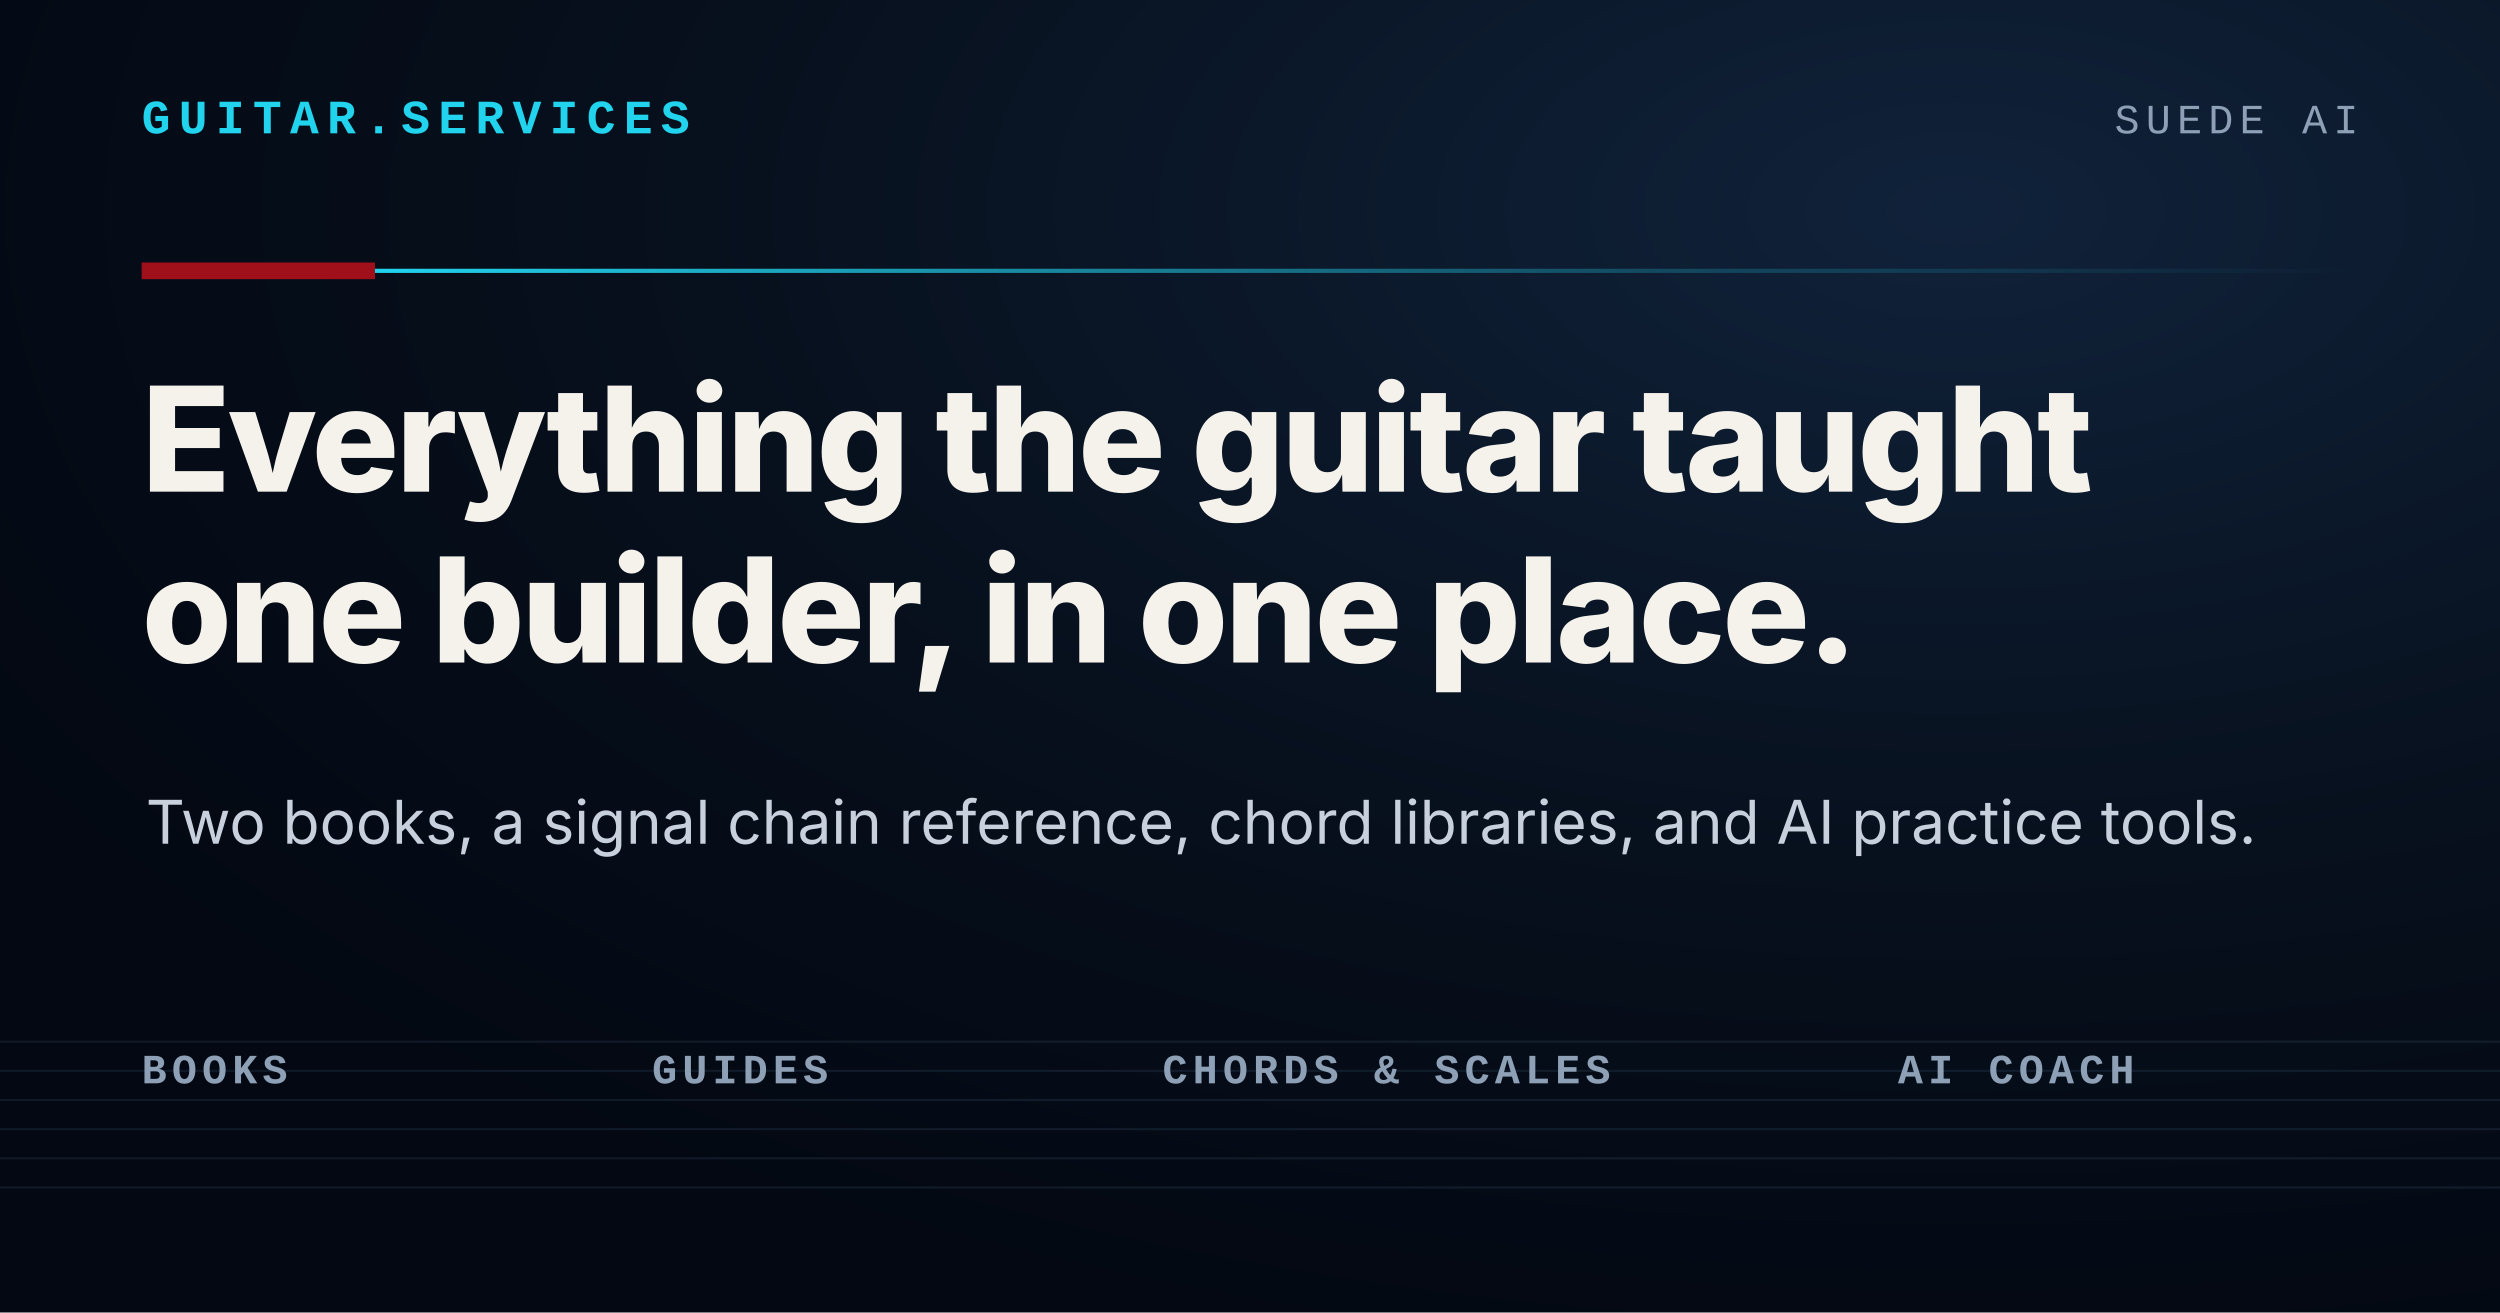
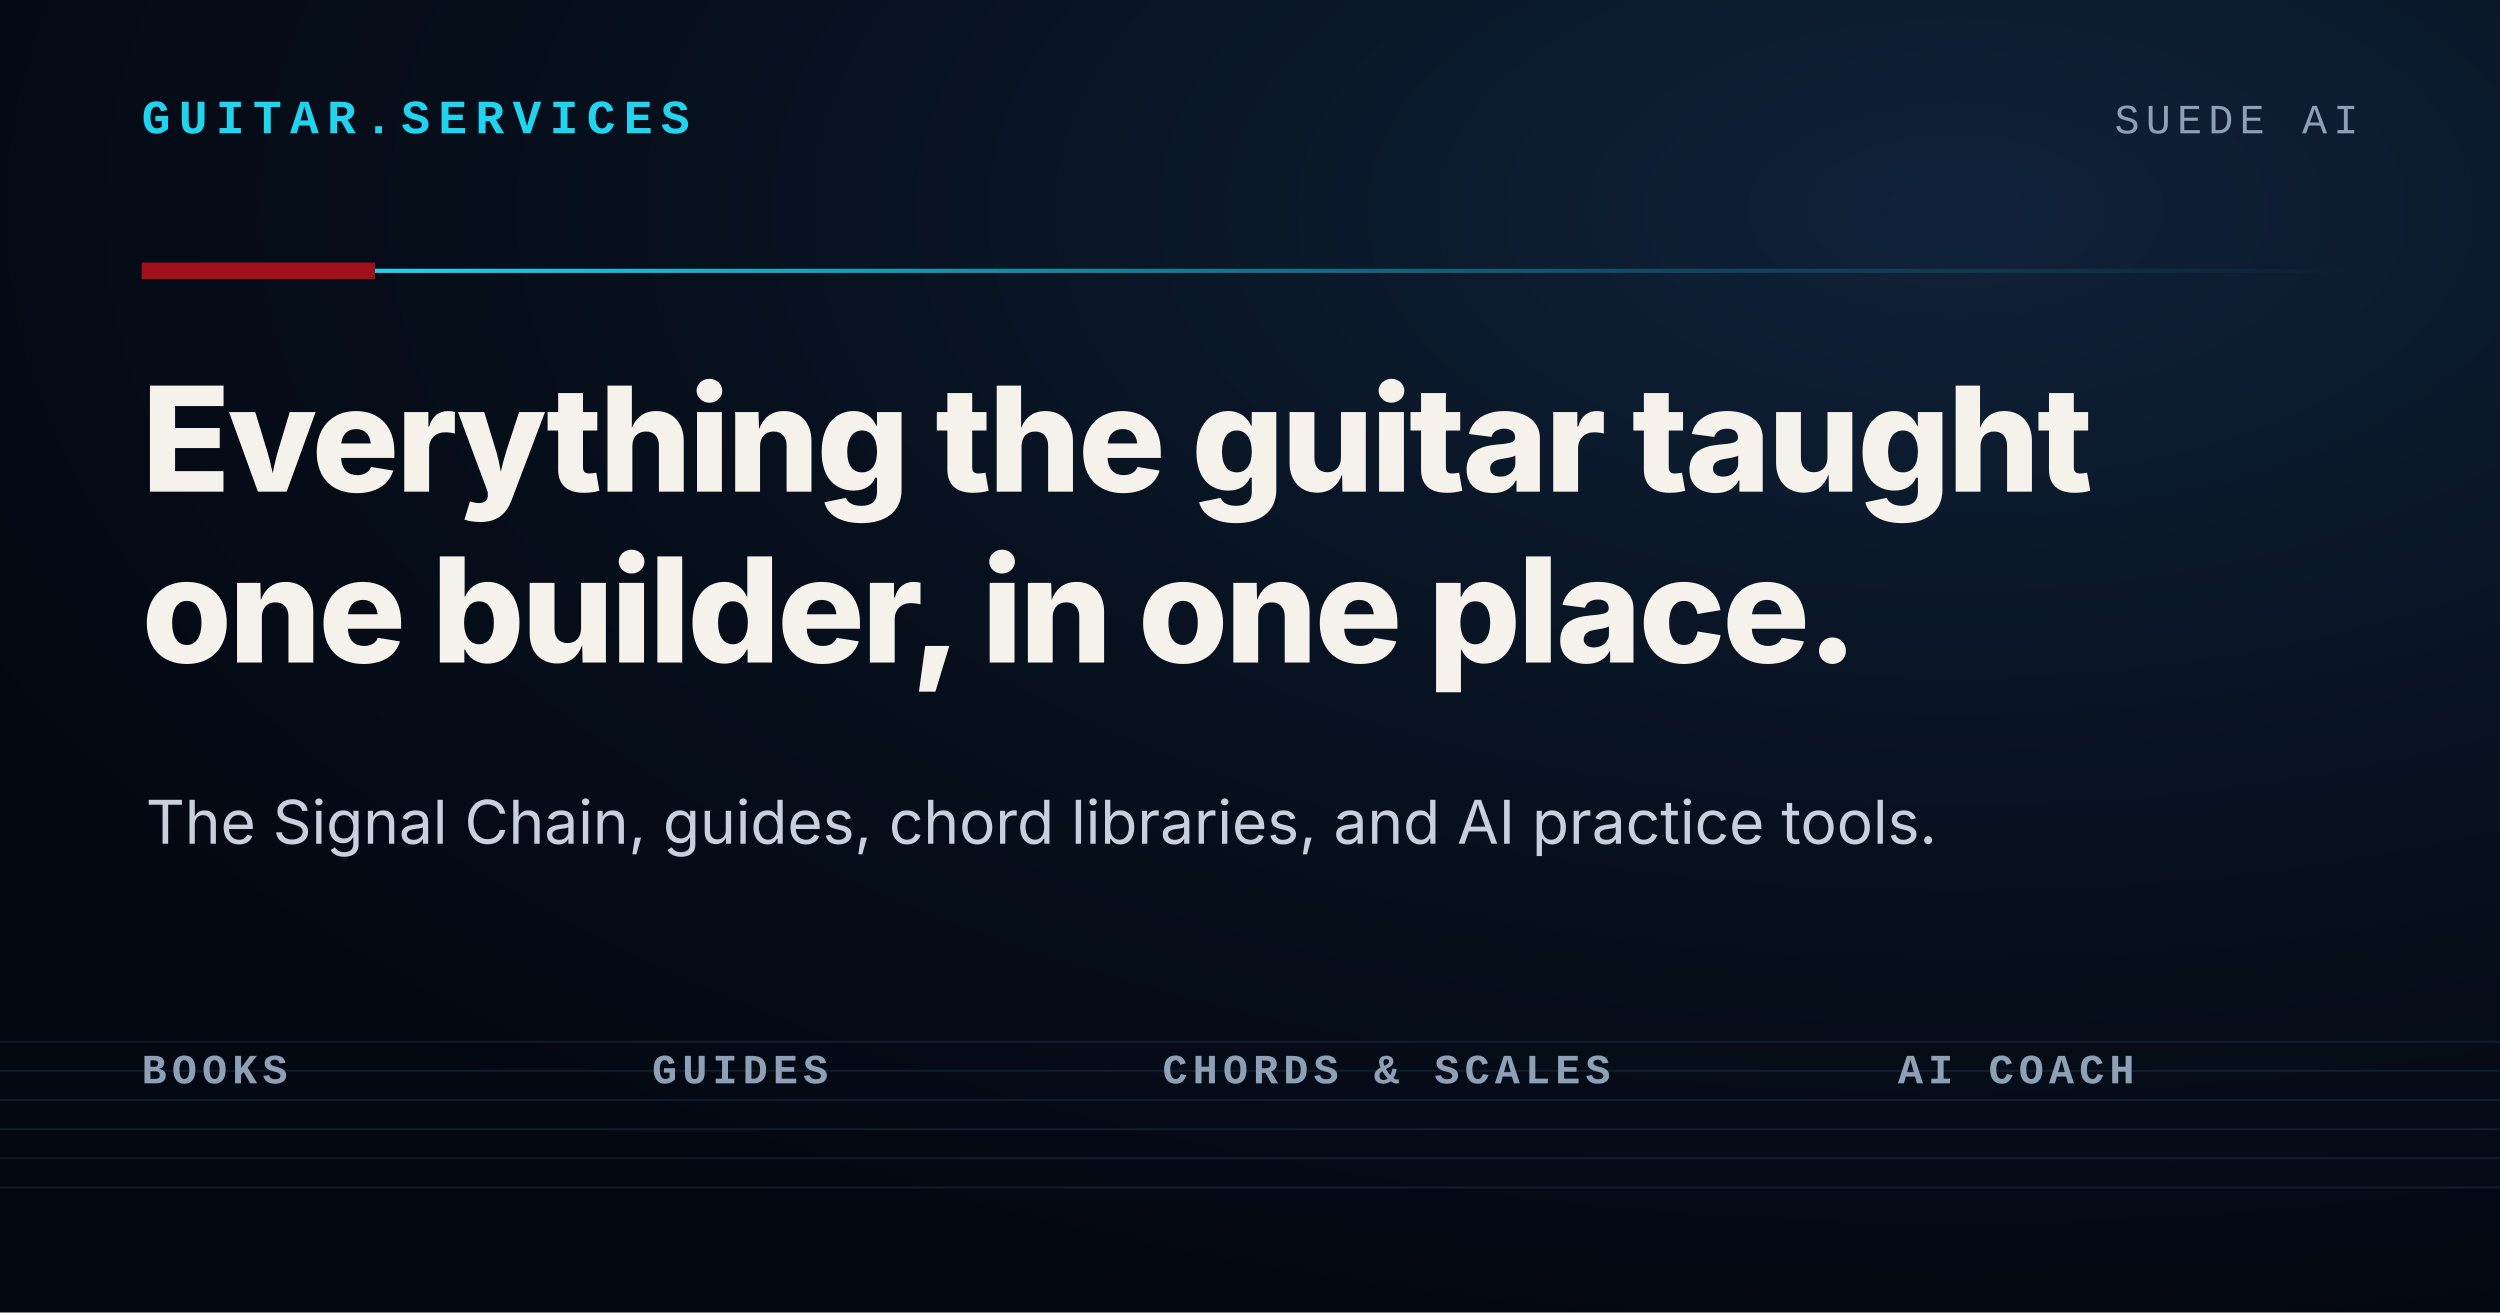
<svg xmlns="http://www.w3.org/2000/svg" width="1200" height="630" viewBox="0 0 1200 630">
  <defs>
    <radialGradient id="ink" cx="78%" cy="16%" r="90%">
      <stop offset="0" stop-color="#10223a" />
      <stop offset=".55" stop-color="#07101d" />
      <stop offset="1" stop-color="#030812" />
    </radialGradient>
    <linearGradient id="rail" x1="0" y1="0" x2="1" y2="0">
      <stop offset="0" stop-color="#22d3ee" />
      <stop offset=".65" stop-color="#22d3ee" stop-opacity=".24" />
      <stop offset="1" stop-color="#22d3ee" stop-opacity="0" />
    </linearGradient>
  </defs>
  <rect width="1200" height="630" fill="url(#ink)" />
  <g opacity=".2" stroke="#44617e" stroke-width="1">
    <path d="M0 500H1200" />
    <path d="M0 514H1200" />
    <path d="M0 528H1200" />
    <path d="M0 542H1200" />
    <path d="M0 556H1200" />
    <path d="M0 570H1200" />
  </g>
  <g transform="translate(68 64)" font-family="'SFMono-Regular', Consolas, 'Liberation Mono', monospace">
    <text x="0" y="0" font-size="23" font-weight="700" letter-spacing="4" fill="#22d3ee">GUITAR.SERVICES</text>
    <text x="1064" y="0" text-anchor="end" font-size="20" letter-spacing="3" fill="#8ea0b6">SUEDE AI</text>
  </g>
  <rect x="68" y="126" width="112" height="8" fill="#9f101a" />
  <rect x="180" y="129" width="952" height="2" fill="url(#rail)" />
  <g transform="translate(68 236)" font-family="Inter, -apple-system, BlinkMacSystemFont, 'Segoe UI', Arial, sans-serif" font-weight="800" fill="#f5f2eb">
    <text x="0" y="0" font-size="70" letter-spacing="-1.5">Everything the guitar taught</text>
    <text x="0" y="82" font-size="70" letter-spacing="-1.5">one builder, in one place.</text>
  </g>
  <text x="70" y="405" font-family="Inter, -apple-system, BlinkMacSystemFont, 'Segoe UI', Arial, sans-serif" font-size="29" fill="#c7d0dc">
-     Two books, a signal chain reference, chord libraries, and AI practice tools.
+     The Signal Chain, guides, chord libraries, and AI practice tools.
  </text>
  <g transform="translate(68 520)" font-family="'SFMono-Regular', Consolas, 'Liberation Mono', monospace" font-size="20" font-weight="700" letter-spacing="2.5" fill="#8ea0b6">
    <text x="0" y="0">BOOKS</text>
    <text x="245" y="0">GUIDES</text>
    <text x="490" y="0">CHORDS &amp; SCALES</text>
    <text x="843" y="0">AI COACH</text>
  </g>
</svg>
